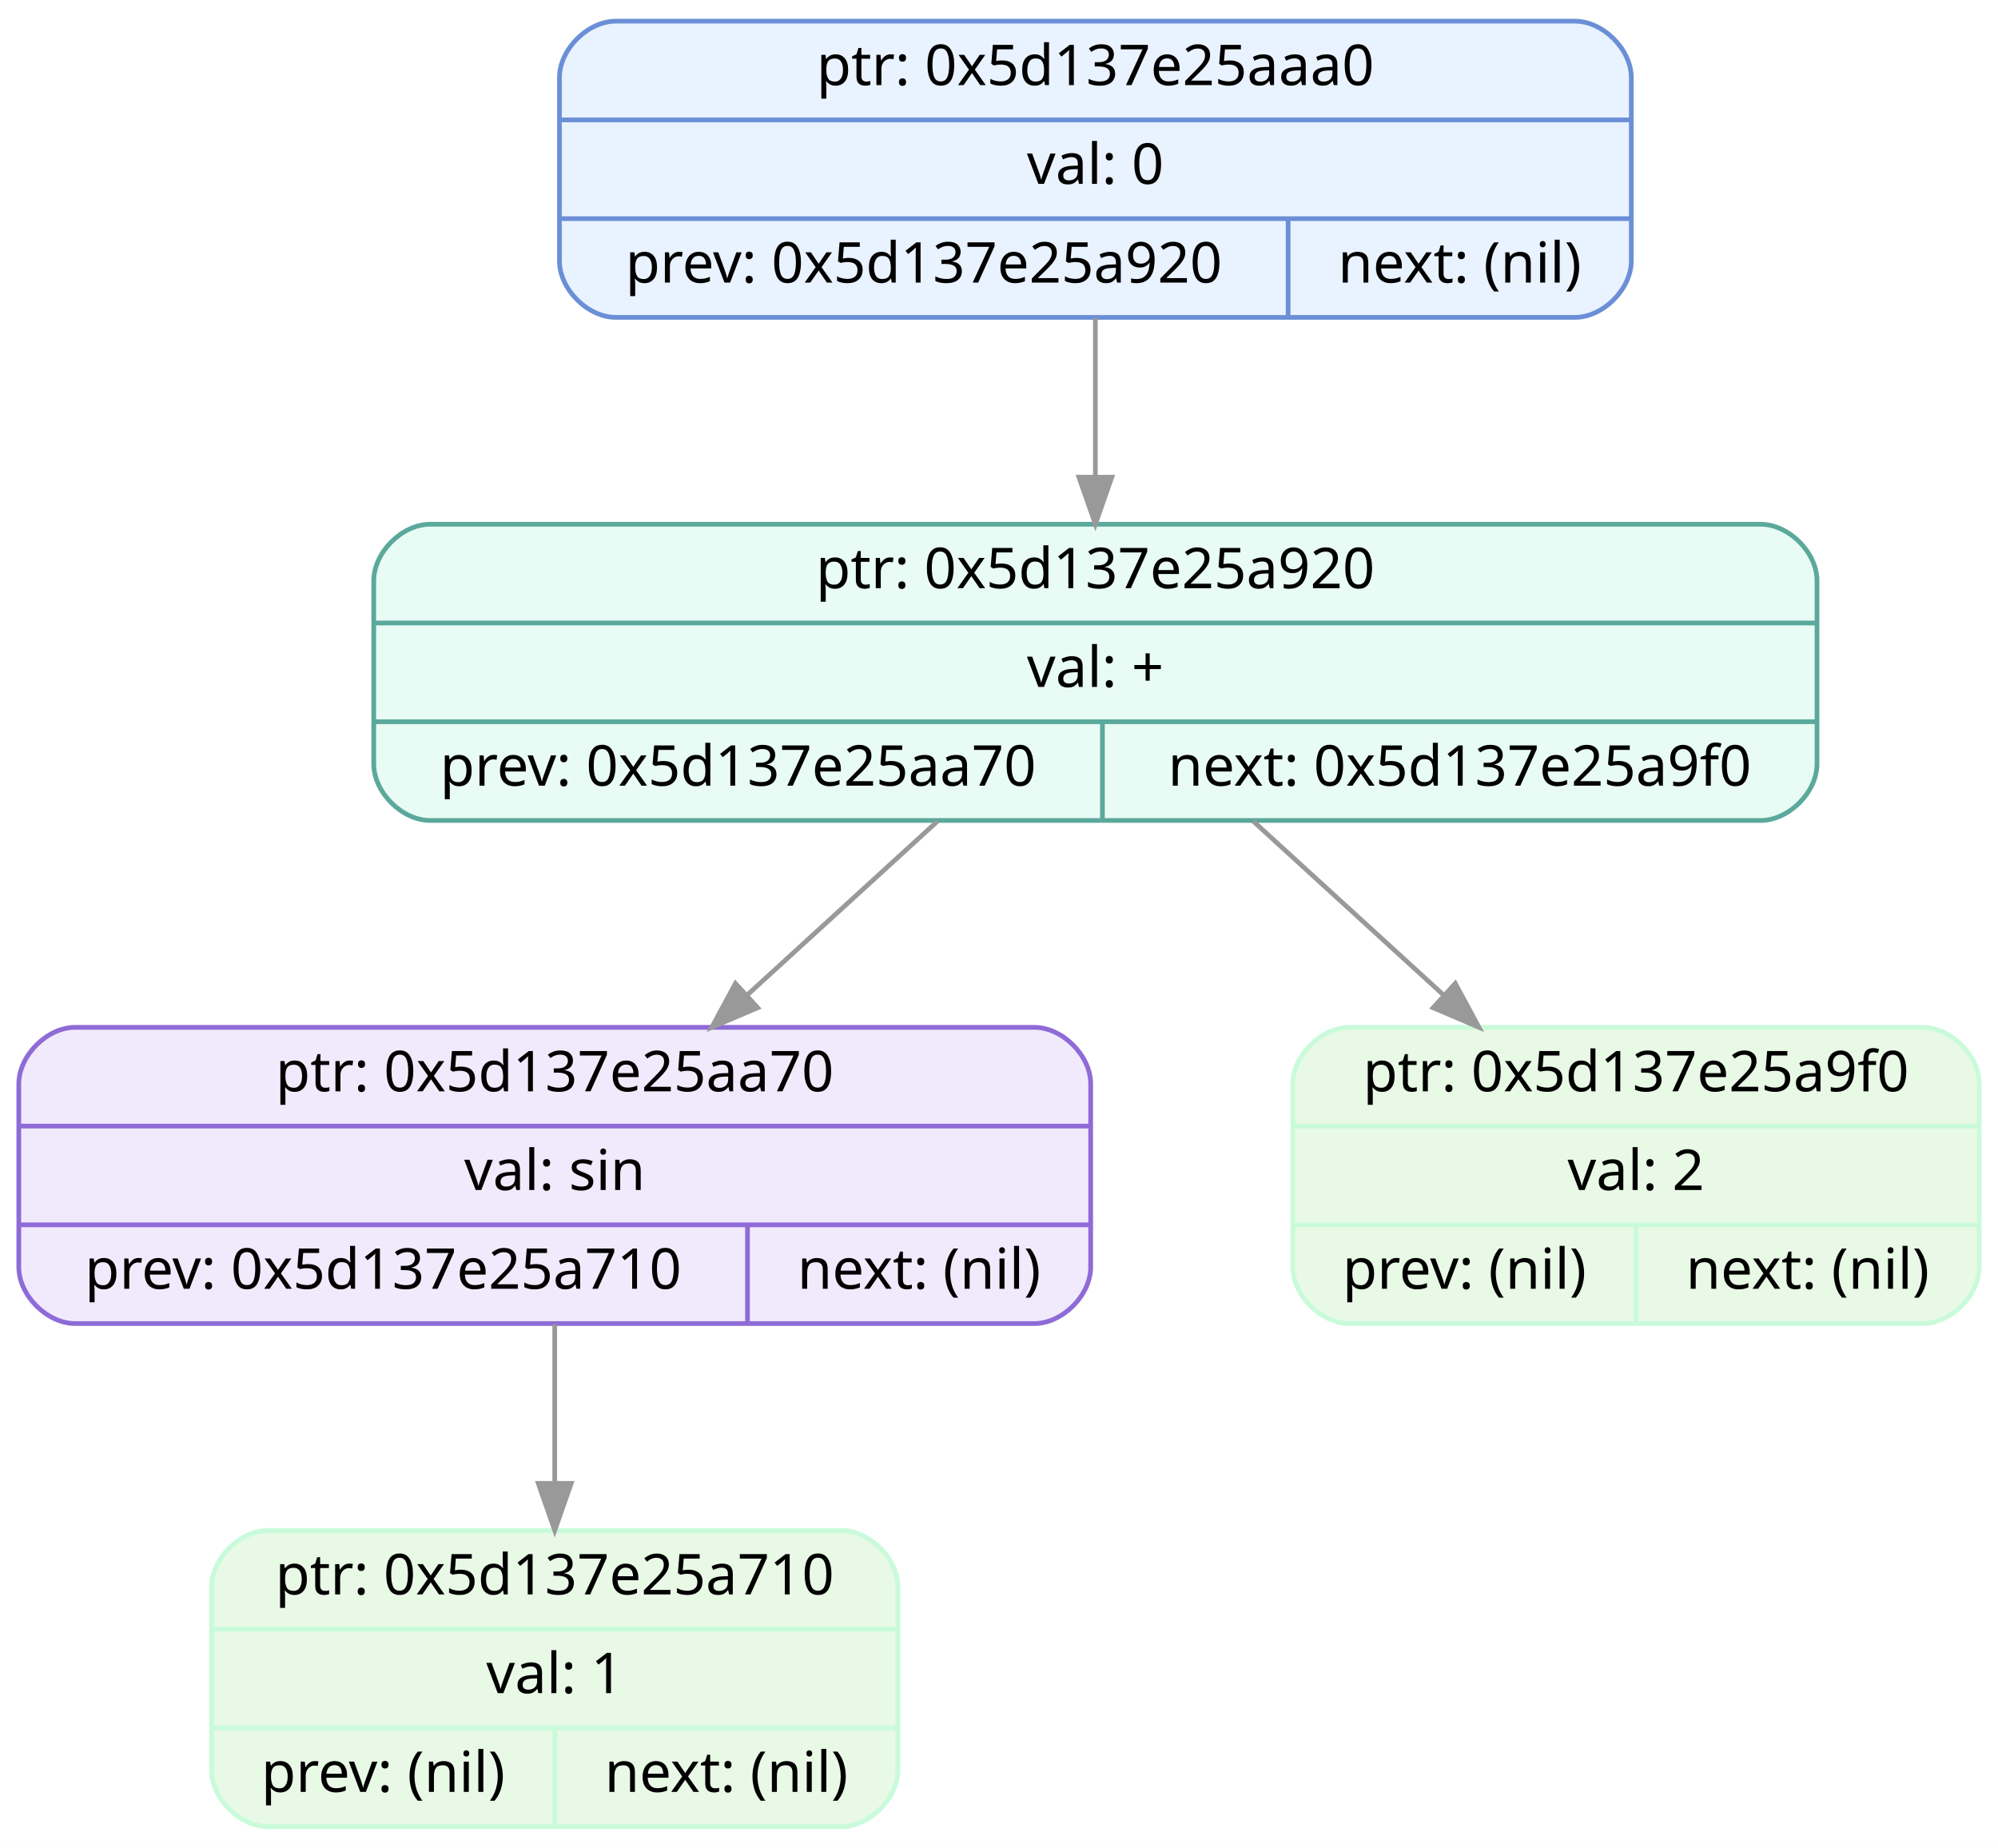
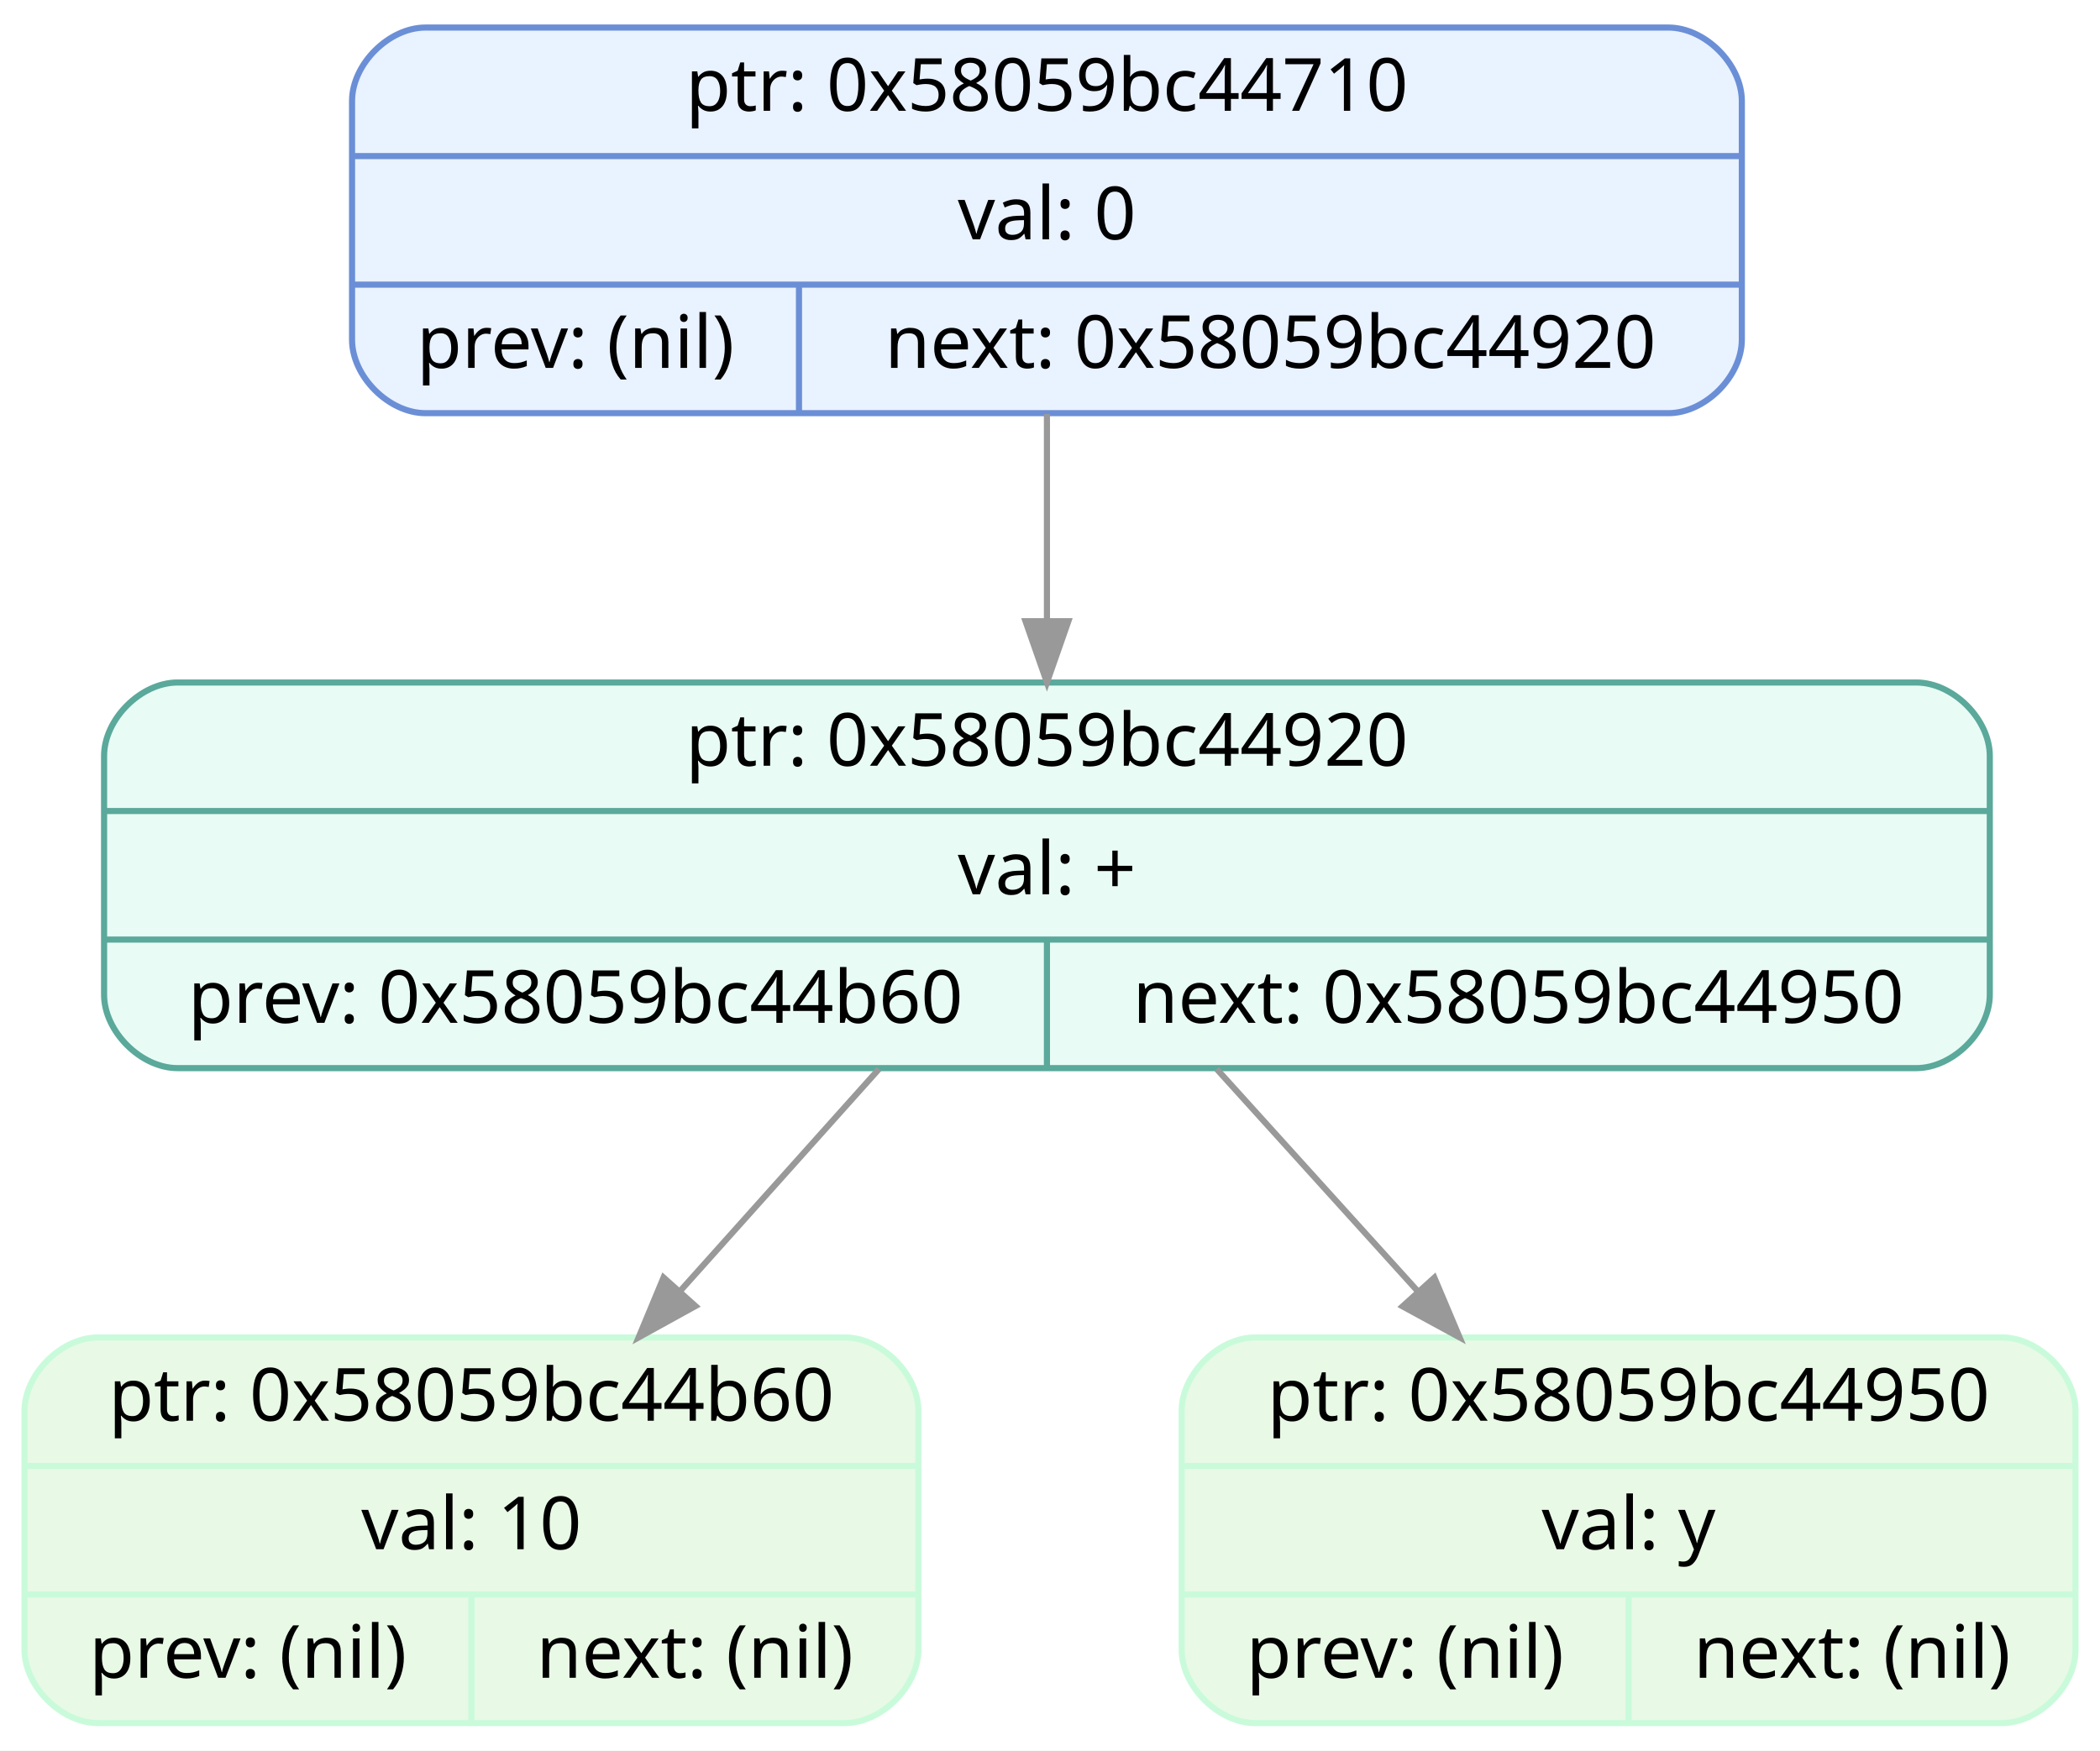
- <svg xmlns="http://www.w3.org/2000/svg" width="425pt" height="393pt" viewBox="0.00 0.00 425.00 393.00">
-   <g id="graph0" class="graph" transform="scale(1 1) rotate(0) translate(4 389)">
-     <polygon fill="white" stroke="transparent" points="-4,4 -4,-389 421,-389 421,4 -4,4" />
+ <svg xmlns="http://www.w3.org/2000/svg" width="343pt" height="286pt" viewBox="0.00 0.00 343.00 286.00">
+   <g id="graph0" class="graph" transform="scale(1 1) rotate(0) translate(4 282)">
+     <polygon fill="white" stroke="transparent" points="-4,4 -4,-282 339,-282 339,4 -4,4" />
    <g id="node1" class="node">
-       <path fill="#e9f2ff" stroke="#6b8fd6" d="M127,-321.5C127,-321.5 331,-321.5 331,-321.5 337,-321.5 343,-327.5 343,-333.5 343,-333.5 343,-372.5 343,-372.5 343,-378.5 337,-384.5 331,-384.5 331,-384.5 127,-384.5 127,-384.5 121,-384.5 115,-378.5 115,-372.5 115,-372.5 115,-333.5 115,-333.5 115,-327.5 121,-321.5 127,-321.5" />
-       <text text-anchor="middle" x="229" y="-370.9" font-family="Fira Mono" font-size="12.00">ptr: 0x5d137e25aaa0</text>
-       <polyline fill="none" stroke="#6b8fd6" points="115,-363.5 343,-363.5 " />
-       <text text-anchor="middle" x="229" y="-349.9" font-family="Fira Mono" font-size="12.00">val: 0</text>
-       <polyline fill="none" stroke="#6b8fd6" points="115,-342.5 343,-342.5 " />
-       <text text-anchor="middle" x="192.5" y="-328.9" font-family="Fira Mono" font-size="12.00">prev: 0x5d137e25a920</text>
-       <polyline fill="none" stroke="#6b8fd6" points="270,-321.5 270,-342.5 " />
-       <text text-anchor="middle" x="306.5" y="-328.9" font-family="Fira Mono" font-size="12.00">next: (nil)</text>
+       <path fill="#e9f2ff" stroke="#6b8fd6" d="M65.5,-214.5C65.5,-214.5 268.5,-214.5 268.5,-214.5 274.5,-214.5 280.5,-220.5 280.5,-226.5 280.5,-226.5 280.5,-265.5 280.5,-265.5 280.5,-271.5 274.5,-277.5 268.5,-277.5 268.5,-277.5 65.5,-277.5 65.5,-277.5 59.5,-277.5 53.5,-271.5 53.5,-265.5 53.5,-265.5 53.5,-226.5 53.5,-226.5 53.5,-220.5 59.5,-214.5 65.5,-214.5" />
+       <text text-anchor="middle" x="167" y="-263.9" font-family="Fira Mono" font-size="12.00">ptr: 0x58059bc44710</text>
+       <polyline fill="none" stroke="#6b8fd6" points="53.5,-256.5 280.5,-256.5 " />
+       <text text-anchor="middle" x="167" y="-242.9" font-family="Fira Mono" font-size="12.00">val: 0</text>
+       <polyline fill="none" stroke="#6b8fd6" points="53.5,-235.5 280.5,-235.5 " />
+       <text text-anchor="middle" x="90" y="-221.9" font-family="Fira Mono" font-size="12.00">prev: (nil)</text>
+       <polyline fill="none" stroke="#6b8fd6" points="126.5,-214.5 126.5,-235.5 " />
+       <text text-anchor="middle" x="203.5" y="-221.9" font-family="Fira Mono" font-size="12.00">next: 0x58059bc44920</text>
    </g>
    <g id="node2" class="node">
-       <path fill="#e9fbf5" stroke="#5aa99b" d="M87.5,-214.5C87.5,-214.5 370.5,-214.5 370.5,-214.5 376.5,-214.5 382.5,-220.5 382.5,-226.5 382.5,-226.5 382.5,-265.5 382.5,-265.5 382.5,-271.5 376.5,-277.5 370.5,-277.5 370.5,-277.5 87.5,-277.5 87.5,-277.5 81.5,-277.5 75.5,-271.5 75.5,-265.5 75.5,-265.5 75.5,-226.5 75.5,-226.5 75.5,-220.5 81.5,-214.5 87.5,-214.5" />
-       <text text-anchor="middle" x="229" y="-263.9" font-family="Fira Mono" font-size="12.00">ptr: 0x5d137e25a920</text>
-       <polyline fill="none" stroke="#5aa99b" points="75.5,-256.5 382.5,-256.5 " />
-       <text text-anchor="middle" x="229" y="-242.9" font-family="Fira Mono" font-size="12.00">val: +</text>
-       <polyline fill="none" stroke="#5aa99b" points="75.5,-235.5 382.5,-235.5 " />
-       <text text-anchor="middle" x="153" y="-221.9" font-family="Fira Mono" font-size="12.00">prev: 0x5d137e25aa70</text>
-       <polyline fill="none" stroke="#5aa99b" points="230.5,-214.5 230.5,-235.5 " />
-       <text text-anchor="middle" x="306.5" y="-221.9" font-family="Fira Mono" font-size="12.00">next: 0x5d137e25a9f0</text>
+       <path fill="#e9fbf5" stroke="#5aa99b" d="M25,-107.5C25,-107.5 309,-107.5 309,-107.5 315,-107.5 321,-113.5 321,-119.5 321,-119.5 321,-158.5 321,-158.5 321,-164.5 315,-170.5 309,-170.5 309,-170.5 25,-170.5 25,-170.5 19,-170.5 13,-164.5 13,-158.5 13,-158.5 13,-119.5 13,-119.5 13,-113.5 19,-107.5 25,-107.5" />
+       <text text-anchor="middle" x="167" y="-156.9" font-family="Fira Mono" font-size="12.00">ptr: 0x58059bc44920</text>
+       <polyline fill="none" stroke="#5aa99b" points="13,-149.5 321,-149.5 " />
+       <text text-anchor="middle" x="167" y="-135.9" font-family="Fira Mono" font-size="12.00">val: +</text>
+       <polyline fill="none" stroke="#5aa99b" points="13,-128.5 321,-128.5 " />
+       <text text-anchor="middle" x="90" y="-114.9" font-family="Fira Mono" font-size="12.00">prev: 0x58059bc44b60</text>
+       <polyline fill="none" stroke="#5aa99b" points="167,-107.5 167,-128.5 " />
+       <text text-anchor="middle" x="244" y="-114.9" font-family="Fira Mono" font-size="12.00">next: 0x58059bc44950</text>
    </g>
    <g id="edge1" class="edge">
-       <path fill="none" stroke="#999999" d="M229,-321.35C229,-310.78 229,-298.78 229,-287.54" />
-       <polygon fill="#999999" stroke="#999999" points="232.5,-287.51 229,-277.51 225.5,-287.51 232.5,-287.51" />
+       <path fill="none" stroke="#999999" d="M167,-214.35C167,-203.78 167,-191.78 167,-180.54" />
+       <polygon fill="#999999" stroke="#999999" points="170.5,-180.51 167,-170.51 163.5,-180.51 170.5,-180.51" />
    </g>
    <g id="node3" class="node">
-       <path fill="#f1eafd" stroke="#8e6bd6" d="M12,-107.5C12,-107.5 216,-107.5 216,-107.5 222,-107.5 228,-113.5 228,-119.5 228,-119.5 228,-158.5 228,-158.5 228,-164.5 222,-170.5 216,-170.5 216,-170.5 12,-170.5 12,-170.5 6,-170.5 0,-164.5 0,-158.5 0,-158.5 0,-119.5 0,-119.5 0,-113.5 6,-107.5 12,-107.5" />
-       <text text-anchor="middle" x="114" y="-156.9" font-family="Fira Mono" font-size="12.00">ptr: 0x5d137e25aa70</text>
-       <polyline fill="none" stroke="#8e6bd6" points="0,-149.5 228,-149.5 " />
-       <text text-anchor="middle" x="114" y="-135.9" font-family="Fira Mono" font-size="12.00">val: sin</text>
-       <polyline fill="none" stroke="#8e6bd6" points="0,-128.5 228,-128.5 " />
-       <text text-anchor="middle" x="77.5" y="-114.9" font-family="Fira Mono" font-size="12.00">prev: 0x5d137e25a710</text>
-       <polyline fill="none" stroke="#8e6bd6" points="155,-107.5 155,-128.5 " />
-       <text text-anchor="middle" x="191.5" y="-114.9" font-family="Fira Mono" font-size="12.00">next: (nil)</text>
+       <path fill="#e8f9e5" stroke="#c9fbdb" d="M12,-0.5C12,-0.5 134,-0.5 134,-0.5 140,-0.5 146,-6.5 146,-12.5 146,-12.5 146,-51.5 146,-51.5 146,-57.5 140,-63.5 134,-63.5 134,-63.5 12,-63.5 12,-63.5 6,-63.5 0,-57.5 0,-51.5 0,-51.5 0,-12.5 0,-12.5 0,-6.5 6,-0.5 12,-0.5" />
+       <text text-anchor="middle" x="73" y="-49.9" font-family="Fira Mono" font-size="12.00">ptr: 0x58059bc44b60</text>
+       <polyline fill="none" stroke="#c9fbdb" points="0,-42.5 146,-42.5 " />
+       <text text-anchor="middle" x="73" y="-28.9" font-family="Fira Mono" font-size="12.00">val: 10</text>
+       <polyline fill="none" stroke="#c9fbdb" points="0,-21.5 146,-21.5 " />
+       <text text-anchor="middle" x="36.5" y="-7.9" font-family="Fira Mono" font-size="12.00">prev: (nil)</text>
+       <polyline fill="none" stroke="#c9fbdb" points="73,-0.5 73,-21.5 " />
+       <text text-anchor="middle" x="109.5" y="-7.9" font-family="Fira Mono" font-size="12.00">next: (nil)</text>
    </g>
    <g id="edge2" class="edge">
-       <path fill="none" stroke="#999999" d="M195.43,-214.35C182.79,-202.81 168.28,-189.56 155.04,-177.47" />
-       <polygon fill="#999999" stroke="#999999" points="157.16,-174.67 147.41,-170.51 152.44,-179.84 157.16,-174.67" />
+       <path fill="none" stroke="#999999" d="M139.56,-107.35C129.42,-96.03 117.81,-83.06 107.15,-71.15" />
+       <polygon fill="#999999" stroke="#999999" points="109.59,-68.63 100.31,-63.51 104.38,-73.29 109.59,-68.63" />
    </g>
-     <g id="node5" class="node">
-       <path fill="#e8f9e5" stroke="#c9fbdb" d="M283,-107.5C283,-107.5 405,-107.5 405,-107.5 411,-107.5 417,-113.5 417,-119.5 417,-119.5 417,-158.5 417,-158.5 417,-164.5 411,-170.5 405,-170.5 405,-170.5 283,-170.5 283,-170.5 277,-170.5 271,-164.5 271,-158.5 271,-158.5 271,-119.5 271,-119.5 271,-113.5 277,-107.5 283,-107.5" />
-       <text text-anchor="middle" x="344" y="-156.9" font-family="Fira Mono" font-size="12.00">ptr: 0x5d137e25a9f0</text>
-       <polyline fill="none" stroke="#c9fbdb" points="271,-149.5 417,-149.5 " />
-       <text text-anchor="middle" x="344" y="-135.9" font-family="Fira Mono" font-size="12.00">val: 2</text>
-       <polyline fill="none" stroke="#c9fbdb" points="271,-128.5 417,-128.5 " />
-       <text text-anchor="middle" x="307.5" y="-114.9" font-family="Fira Mono" font-size="12.00">prev: (nil)</text>
-       <polyline fill="none" stroke="#c9fbdb" points="344,-107.5 344,-128.5 " />
-       <text text-anchor="middle" x="380.5" y="-114.9" font-family="Fira Mono" font-size="12.00">next: (nil)</text>
+     <g id="node4" class="node">
+       <path fill="#e8f9e5" stroke="#c9fbdb" d="M201,-0.5C201,-0.5 323,-0.5 323,-0.5 329,-0.5 335,-6.5 335,-12.5 335,-12.5 335,-51.5 335,-51.5 335,-57.5 329,-63.5 323,-63.5 323,-63.5 201,-63.5 201,-63.5 195,-63.5 189,-57.5 189,-51.5 189,-51.5 189,-12.5 189,-12.5 189,-6.5 195,-0.5 201,-0.5" />
+       <text text-anchor="middle" x="262" y="-49.9" font-family="Fira Mono" font-size="12.00">ptr: 0x58059bc44950</text>
+       <polyline fill="none" stroke="#c9fbdb" points="189,-42.5 335,-42.5 " />
+       <text text-anchor="middle" x="262" y="-28.9" font-family="Fira Mono" font-size="12.00">val: y</text>
+       <polyline fill="none" stroke="#c9fbdb" points="189,-21.5 335,-21.5 " />
+       <text text-anchor="middle" x="225.5" y="-7.9" font-family="Fira Mono" font-size="12.00">prev: (nil)</text>
+       <polyline fill="none" stroke="#c9fbdb" points="262,-0.5 262,-21.5 " />
+       <text text-anchor="middle" x="298.5" y="-7.9" font-family="Fira Mono" font-size="12.00">next: (nil)</text>
    </g>
    <g id="edge3" class="edge">
-       <path fill="none" stroke="#999999" d="M262.57,-214.35C275.21,-202.81 289.72,-189.56 302.96,-177.47" />
-       <polygon fill="#999999" stroke="#999999" points="305.56,-179.84 310.59,-170.51 300.84,-174.67 305.56,-179.84" />
-     </g>
-     <g id="node4" class="node">
-       <path fill="#e8f9e5" stroke="#c9fbdb" d="M53,-0.5C53,-0.5 175,-0.5 175,-0.5 181,-0.5 187,-6.5 187,-12.5 187,-12.5 187,-51.5 187,-51.5 187,-57.5 181,-63.5 175,-63.5 175,-63.5 53,-63.5 53,-63.5 47,-63.5 41,-57.5 41,-51.5 41,-51.5 41,-12.5 41,-12.5 41,-6.5 47,-0.5 53,-0.5" />
-       <text text-anchor="middle" x="114" y="-49.9" font-family="Fira Mono" font-size="12.00">ptr: 0x5d137e25a710</text>
-       <polyline fill="none" stroke="#c9fbdb" points="41,-42.5 187,-42.5 " />
-       <text text-anchor="middle" x="114" y="-28.9" font-family="Fira Mono" font-size="12.00">val: 1</text>
-       <polyline fill="none" stroke="#c9fbdb" points="41,-21.5 187,-21.5 " />
-       <text text-anchor="middle" x="77.5" y="-7.9" font-family="Fira Mono" font-size="12.00">prev: (nil)</text>
-       <polyline fill="none" stroke="#c9fbdb" points="114,-0.5 114,-21.5 " />
-       <text text-anchor="middle" x="150.5" y="-7.9" font-family="Fira Mono" font-size="12.00">next: (nil)</text>
-     </g>
-     <g id="edge4" class="edge">
-       <path fill="none" stroke="#999999" d="M114,-107.35C114,-96.78 114,-84.78 114,-73.54" />
-       <polygon fill="#999999" stroke="#999999" points="117.5,-73.51 114,-63.51 110.5,-73.51 117.5,-73.51" />
+       <path fill="none" stroke="#999999" d="M194.73,-107.35C204.98,-96.03 216.71,-83.06 227.48,-71.15" />
+       <polygon fill="#999999" stroke="#999999" points="230.28,-73.27 234.4,-63.51 225.09,-68.58 230.28,-73.27" />
    </g>
  </g>
</svg>
